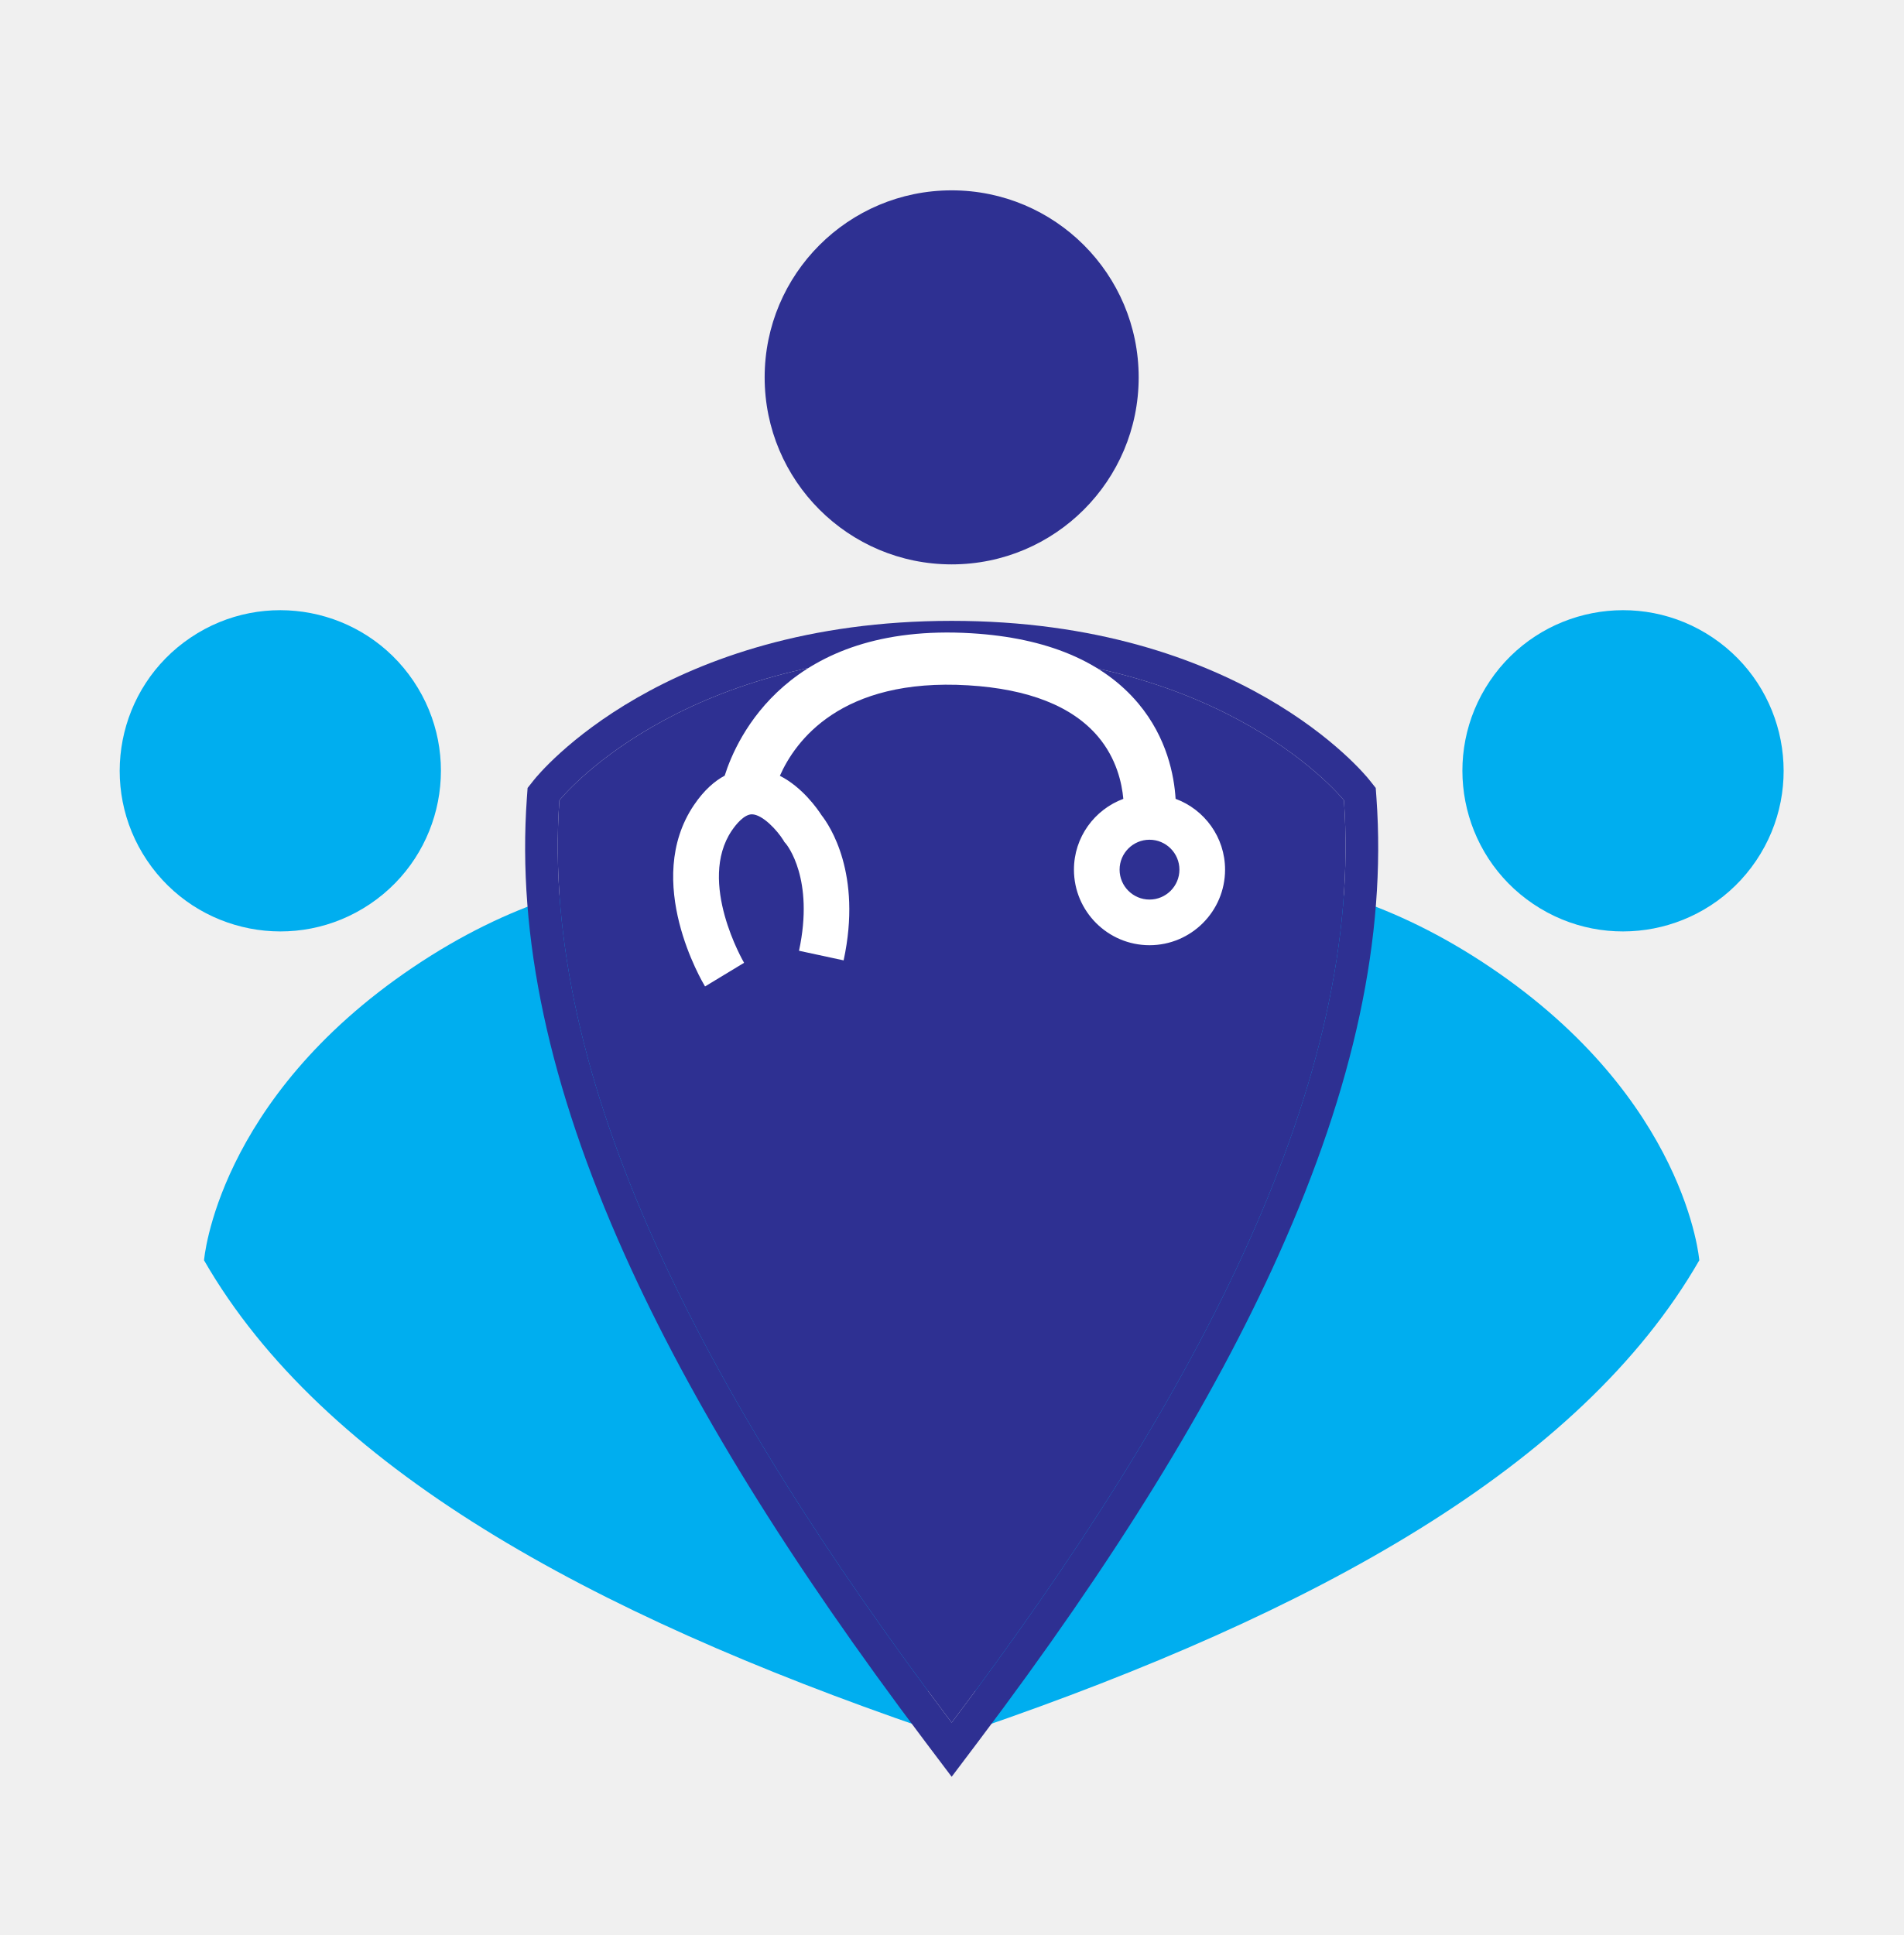
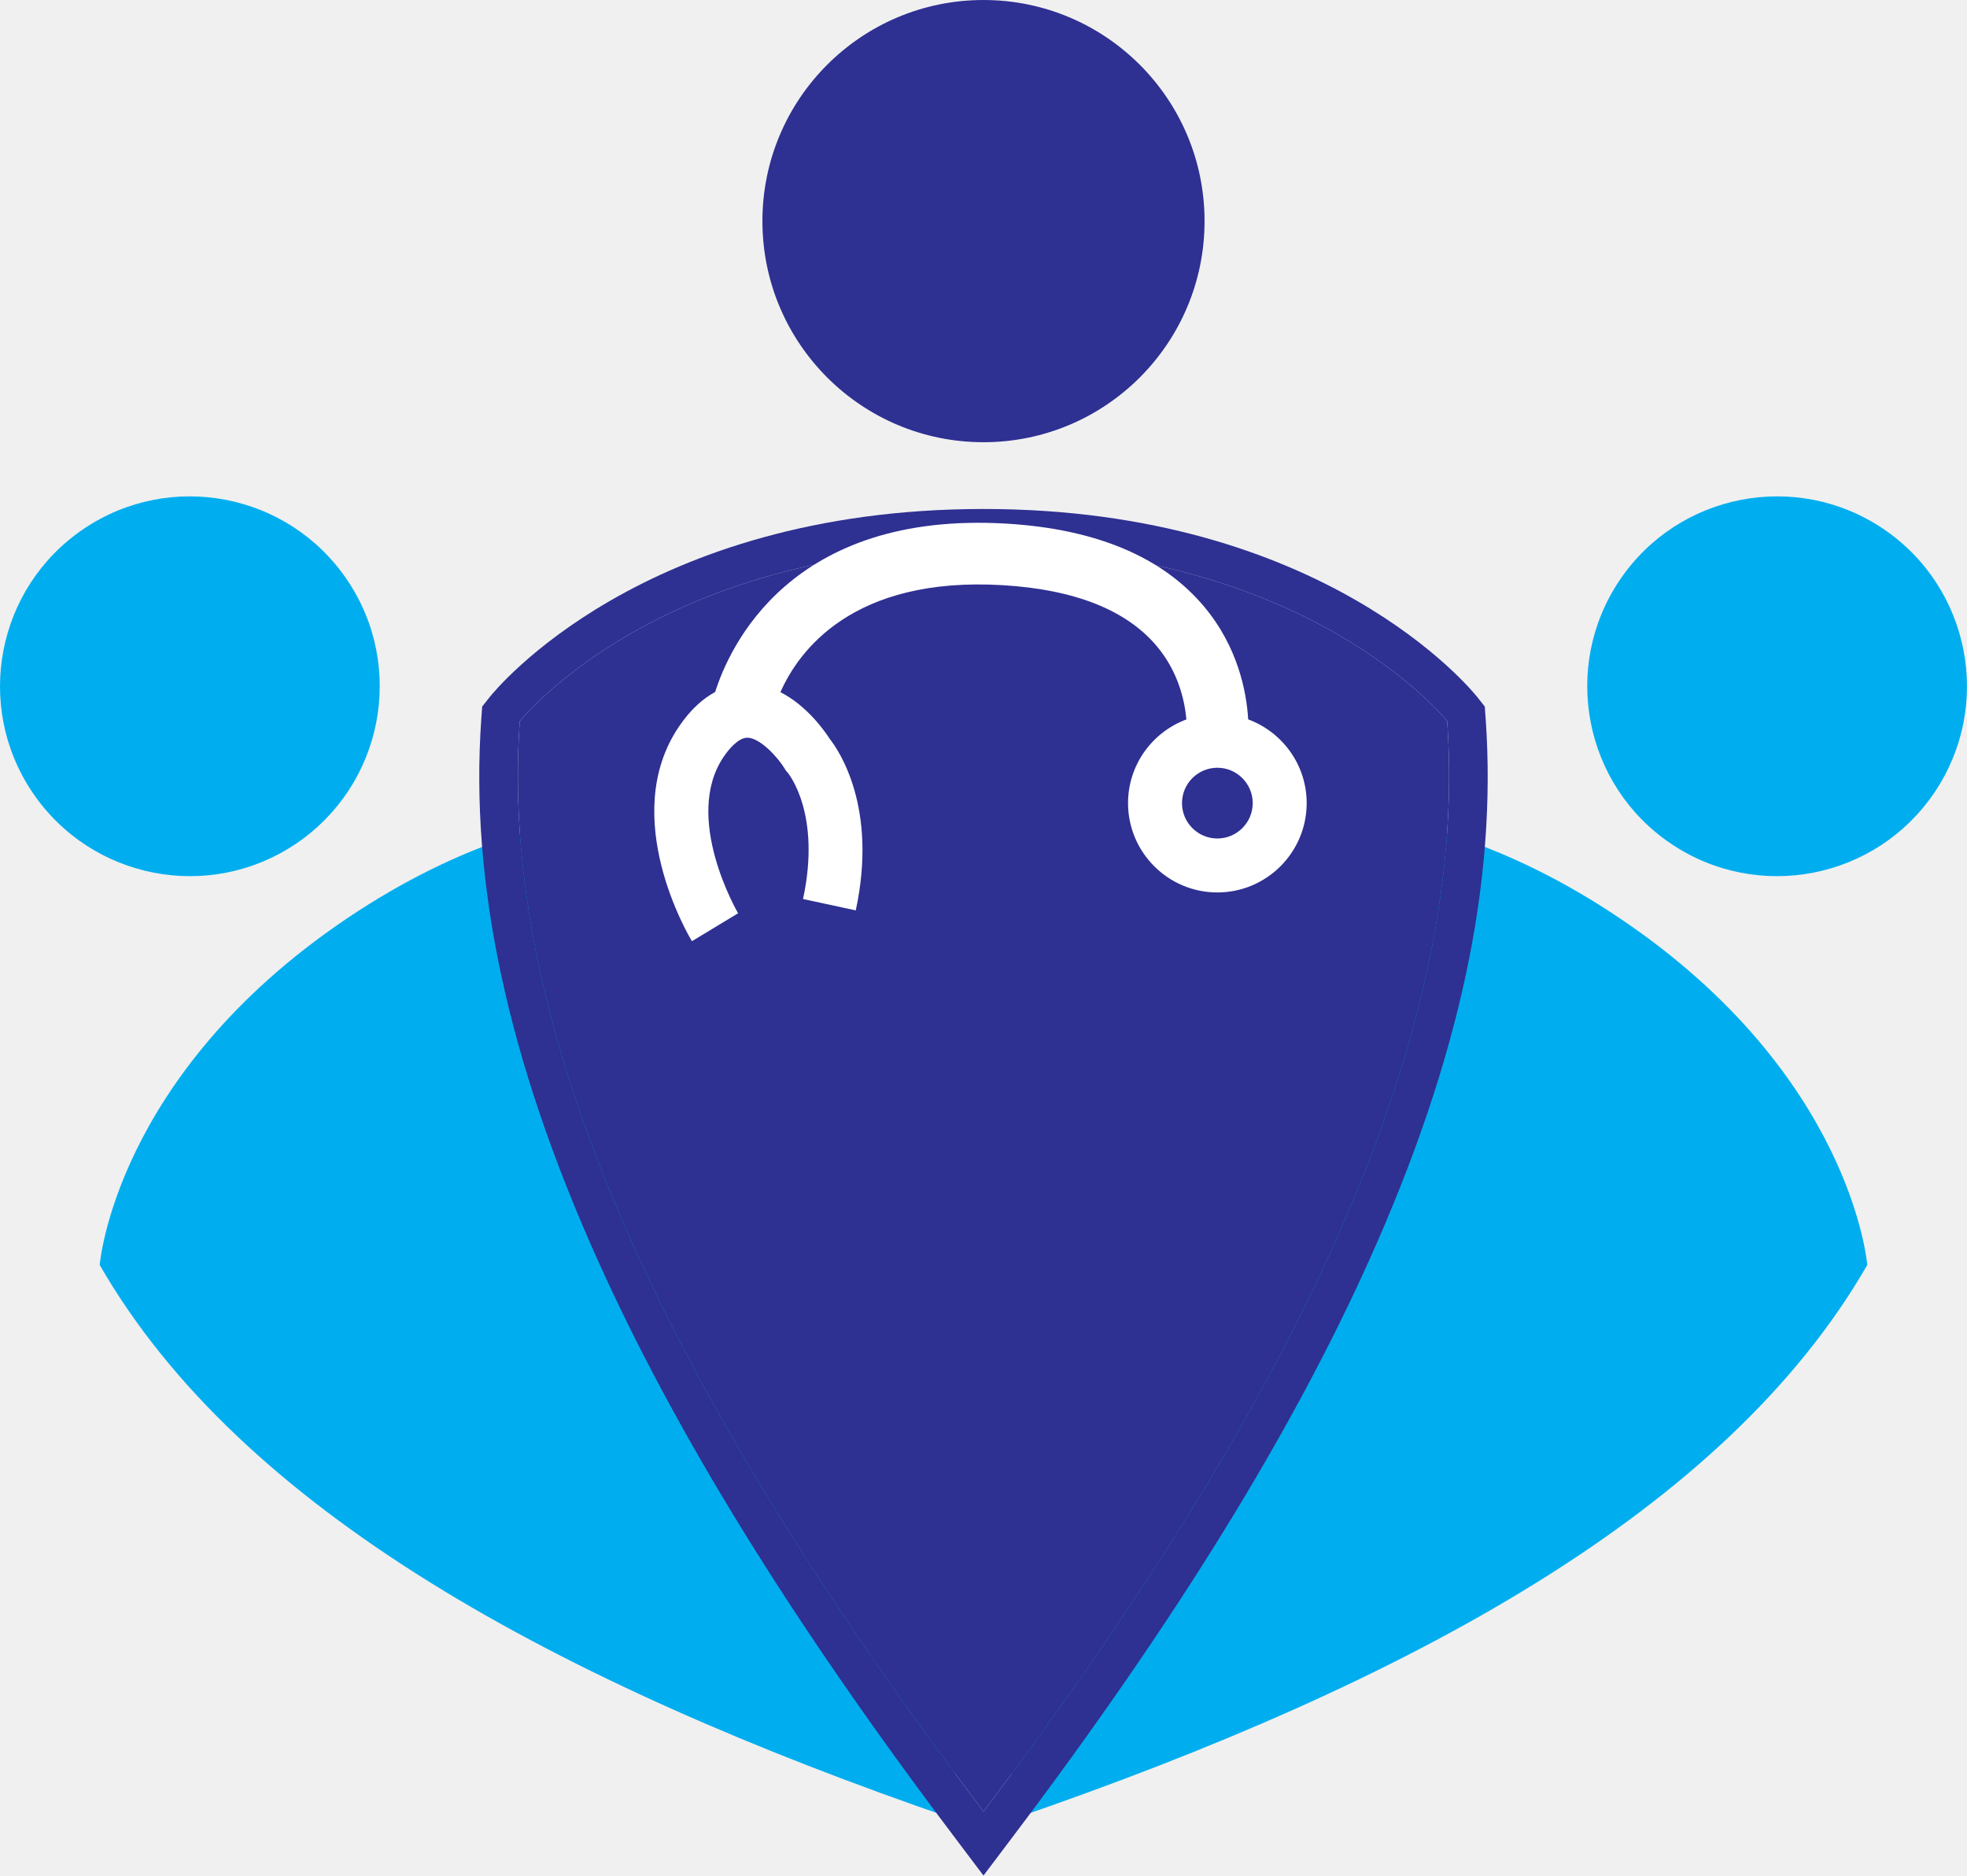
- <svg xmlns="http://www.w3.org/2000/svg" width="26.458mm" height="26.898mm" viewBox="0 0 26.458 26.898" version="1.1" id="svg5396">
+ <svg xmlns="http://www.w3.org/2000/svg" width="54.639" height="52.093" viewBox="0 0 23.131 22.053" version="1.1" id="svg5396">
  <defs id="defs5390">
    <clipPath id="clipPath5414" clipPathUnits="userSpaceOnUse">
      <path id="path5412" d="M 0,612 H 612 V 0 H 0 Z" />
    </clipPath>
  </defs>
-   <g id="layer1" transform="translate(-14.78451,-199.2515)">
+   <g id="layer1" transform="translate(-16.44834,-201.8974)">
    <g id="g5416" transform="matrix(0.05589885,0,0,-0.05589885,35.4951,208.7183)">
      <path d="M 0,0 C 12.331,18.289 37.153,23.12 55.442,10.789 73.731,-1.542 78.562,-26.364 66.231,-44.653 53.9,-62.942 29.078,-67.773 10.789,-55.442 -7.5,-43.112 -12.331,-18.289 0,0" style="fill:#00aeef;fill-opacity:1;fill-rule:nonzero;stroke:none" id="path5418" />
    </g>
    <g id="g5420" transform="matrix(0.05589885,0,0,-0.05589885,38.40645,216.7706)">
      <path d="m 0,0 c 0,0 -3.104,39.918 -51.929,72.836 -48.824,32.917 -86.993,20.826 -86.993,20.826 -36.641,-46.78 -45.353,-121.702 -40.646,-210.146 C -95.813,-87.681 -29.626,-51.509 0,0" style="fill:#00aeef;fill-opacity:1;fill-rule:nonzero;stroke:none" id="path5422" />
    </g>
    <g id="g5424" transform="matrix(0.05589885,0,0,-0.05589885,20.53224,208.7183)">
      <path d="m 0,0 c -12.331,18.289 -37.153,23.12 -55.442,10.789 -18.29,-12.331 -23.12,-37.153 -10.789,-55.442 12.331,-18.289 37.153,-23.12 55.442,-10.789 C 7.5,-43.112 12.33,-18.289 0,0" style="fill:#00aeef;fill-opacity:1;fill-rule:nonzero;stroke:none" id="path5426" />
    </g>
    <g id="g5428" transform="matrix(0.05589885,0,0,-0.05589885,17.62089,216.7706)">
      <path d="m 0,0 c 0,0 3.104,39.918 51.929,72.836 48.824,32.917 86.993,20.826 86.993,20.826 36.641,-46.78 45.353,-121.702 40.646,-210.146 C 95.813,-87.681 29.626,-51.509 0,0" style="fill:#00aeef;fill-opacity:1;fill-rule:nonzero;stroke:none" id="path5430" />
    </g>
    <g id="g5432" transform="matrix(0.05589885,0,0,-0.05589885,25.41397,204.4971)">
      <path d="M 0,0 C 0,25.685 20.822,46.507 46.507,46.507 72.192,46.507 93.014,25.685 93.014,0 93.014,-25.685 72.192,-46.507 46.507,-46.507 20.822,-46.507 0,-25.685 0,0" style="fill:#2e3092;fill-opacity:1;fill-rule:nonzero;stroke:none" id="path5434" />
    </g>
    <g id="g5436" transform="matrix(0.05589885,0,0,-0.05589885,33.46661,210.3766)">
      <path d="M 0,0 C 0,0 -28.982,36.521 -97.55,36.521 -166.119,36.521 -195.101,0 -195.101,0 -200.026,-69.018 -159.668,-147.028 -97.55,-229.358 -35.433,-147.028 4.926,-69.018 0,0" style="fill:#2e3092;fill-opacity:1;fill-rule:nonzero;stroke:none" id="path5438" />
    </g>
    <g id="g5440" transform="matrix(0.05589885,0,0,-0.05589885,28.01367,207.8819)">
      <path d="m 0,0 c -71.661,0 -102.619,-37.972 -103.901,-39.588 l -1.558,-1.964 -0.179,-2.499 c -2.46,-34.468 5.497,-71.621 24.324,-113.584 16.418,-36.59 40.898,-76.246 74.842,-121.235 l 6.472,-8.578 6.472,8.578 c 33.944,44.989 58.424,84.645 74.842,121.235 18.827,41.963 26.784,79.116 24.324,113.584 l -0.179,2.499 -1.558,1.964 C 102.619,-37.972 71.661,0 0,0 m 0,-8.108 c 68.569,0 97.55,-36.521 97.55,-36.521 4.926,-69.018 -35.433,-147.027 -97.55,-229.357 -62.117,82.33 -102.476,160.339 -97.55,229.357 0,0 28.981,36.521 97.55,36.521" style="fill:#2e3092;fill-opacity:1;fill-rule:nonzero;stroke:none" id="path5442" />
    </g>
    <g id="g5444" transform="matrix(0.05589885,0,0,-0.05589885,30.76388,211.7561)">
      <path d="m 0,0 c -4.101,0 -7.439,3.337 -7.439,7.438 0,4.101 3.338,7.44 7.439,7.44 4.101,0 7.439,-3.339 7.439,-7.44 C 7.439,3.337 4.101,0 0,0 m 6.488,25.05 c -0.349,5.717 -2.11,15.163 -9.25,23.693 -8.763,10.465 -22.738,16.348 -41.535,17.481 -45.579,2.741 -58.401,-26.057 -61.347,-35.41 -2.49,-1.336 -5.13,-3.594 -7.641,-7.307 -12.807,-18.945 2.112,-44.053 2.754,-45.112 l 9.71,5.878 c -0.119,0.198 -11.703,20.091 -3.06,32.877 1.034,1.528 3.058,4.038 5.013,4.049 2.633,-0.05 6.244,-3.914 7.844,-6.491 l 0.214,-0.38 0.347,-0.388 c 0.295,-0.348 7.159,-8.768 3.3,-26.67 l 11.096,-2.392 c 4.653,21.585 -3.517,33.586 -5.489,36.095 -1.032,1.604 -4.794,6.98 -10.363,9.805 3.771,8.542 15.094,24.414 46.841,22.498 14.996,-0.906 25.845,-5.183 32.245,-12.714 4.646,-5.469 5.975,-11.658 6.321,-15.521 -7.156,-2.656 -12.278,-9.534 -12.278,-17.603 0,-10.36 8.43,-18.789 18.79,-18.789 10.361,0 18.79,8.429 18.79,18.789 0,8.078 -5.134,14.962 -12.302,17.612" style="fill:#ffffff;fill-opacity:1;fill-rule:nonzero;stroke:none" id="path5446" />
    </g>
  </g>
</svg>
